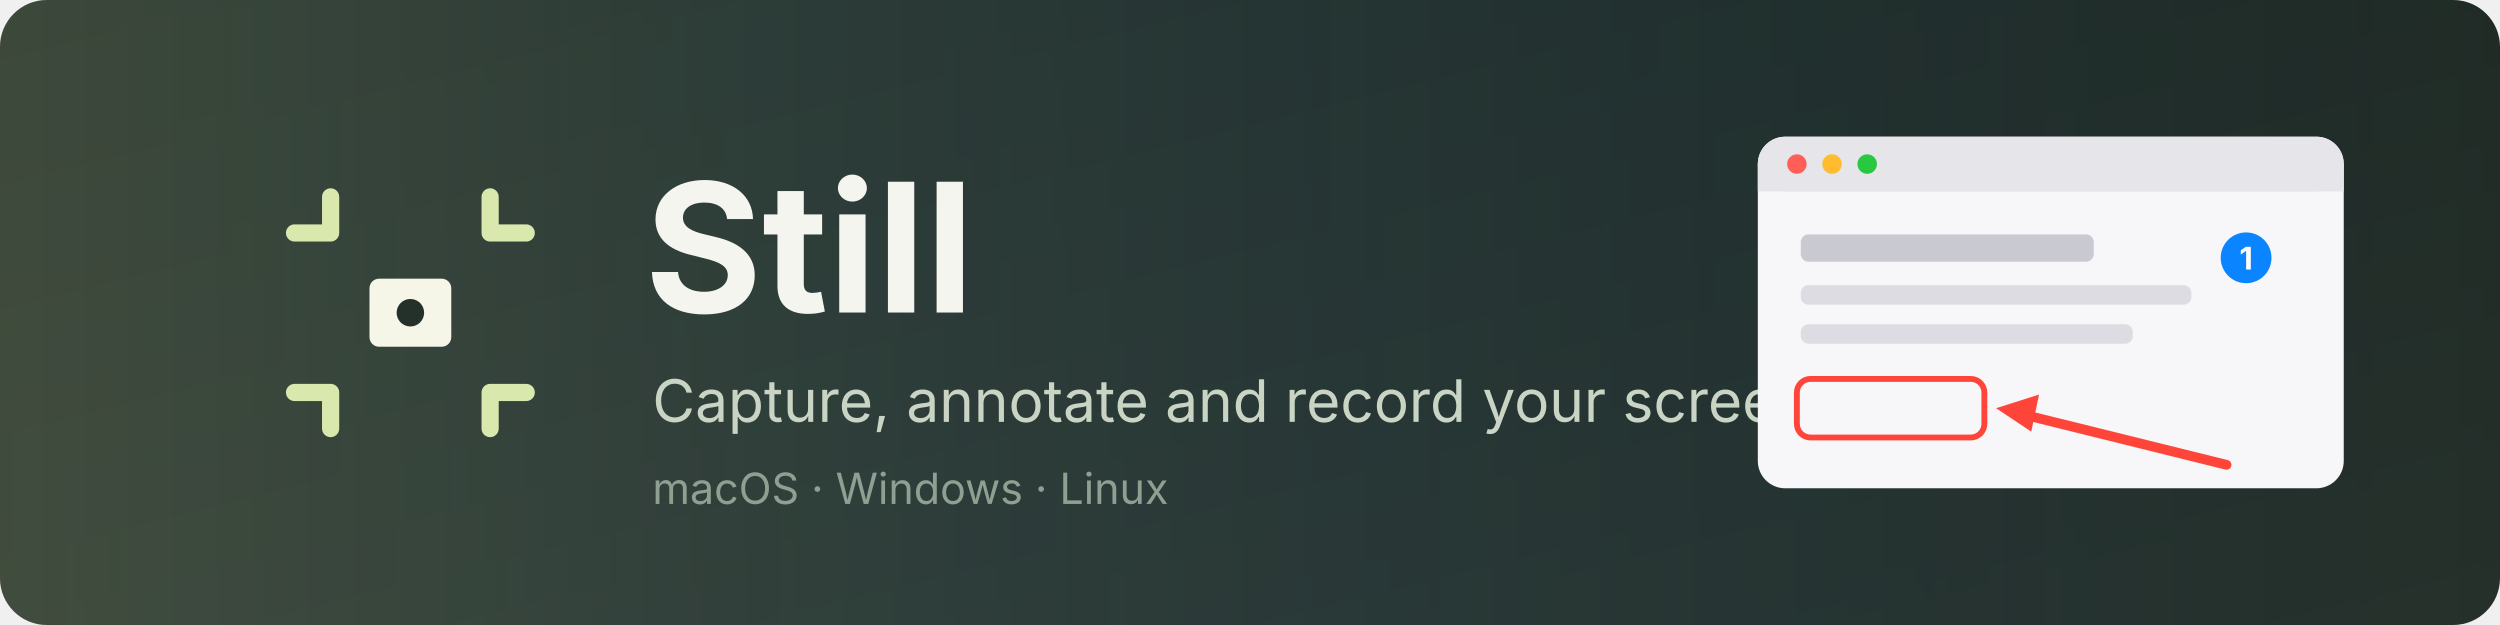
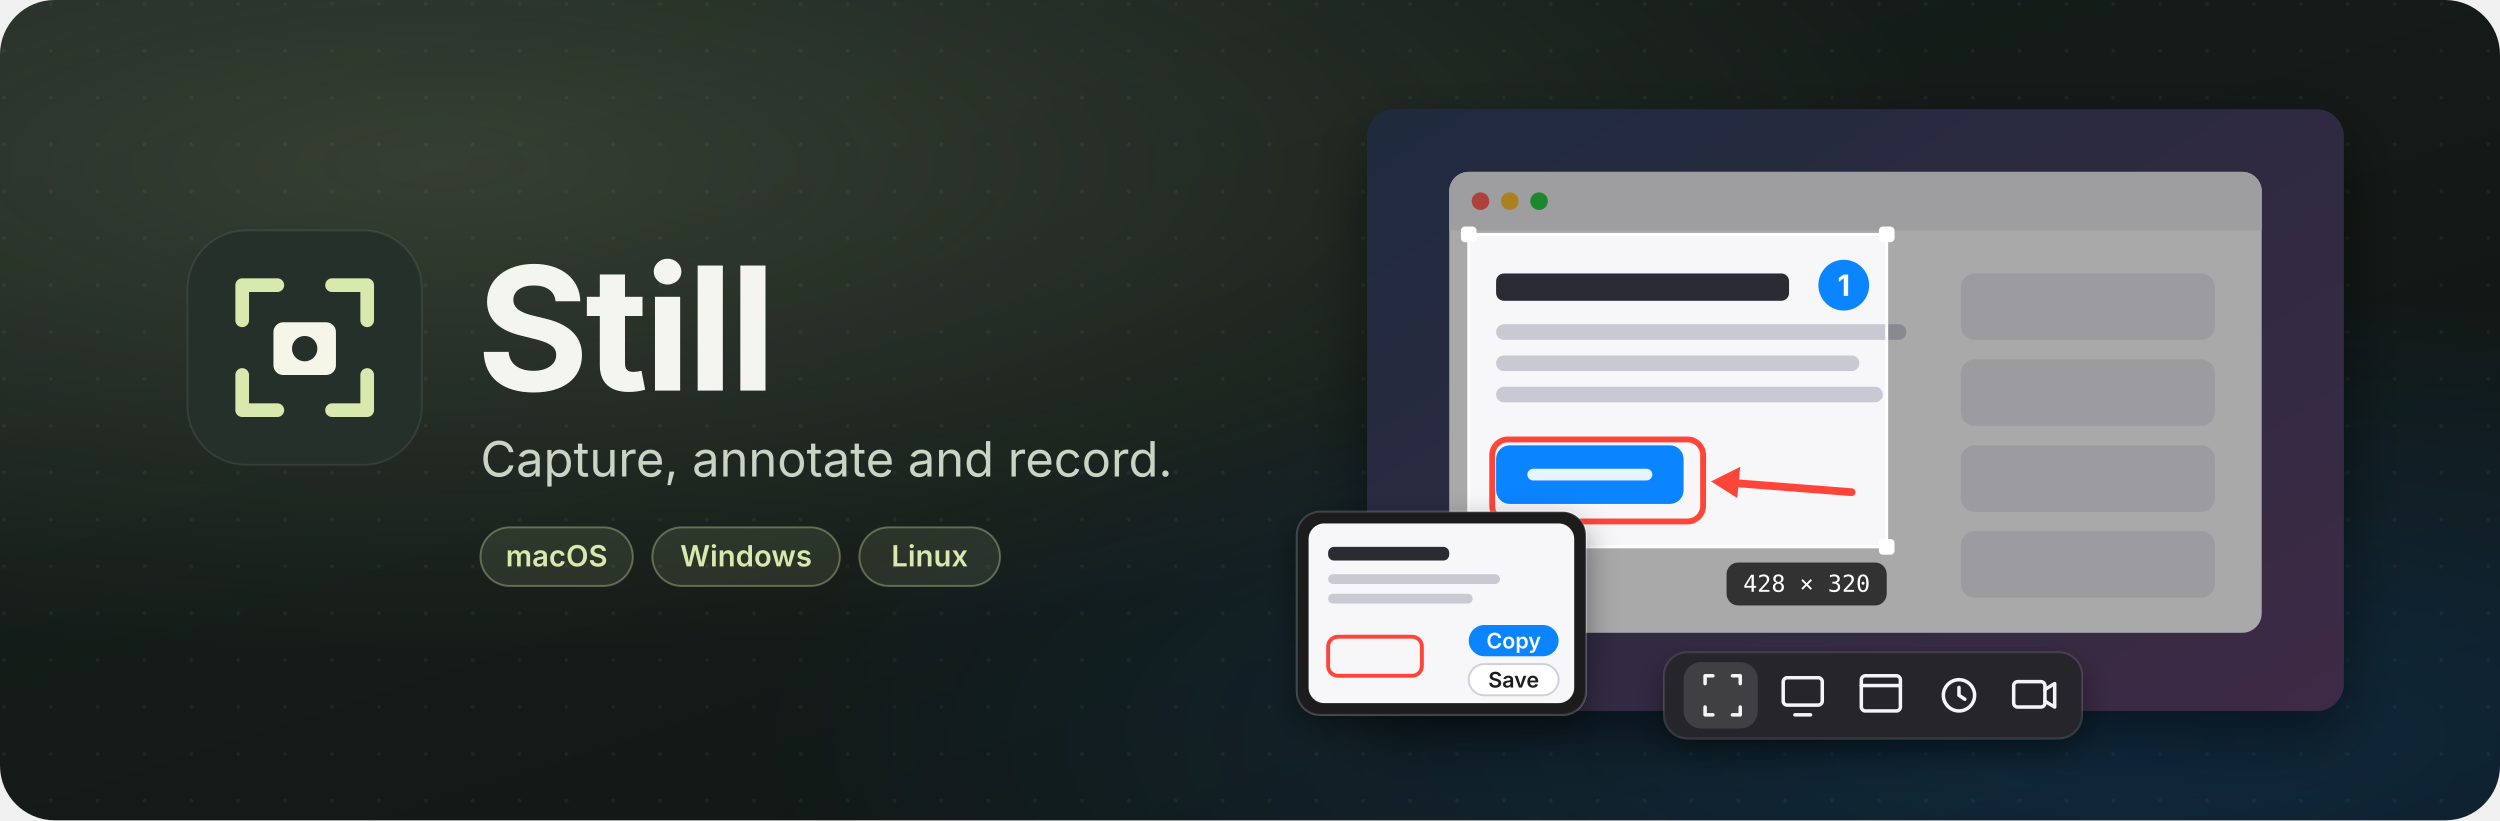
- <svg xmlns="http://www.w3.org/2000/svg" width="1280" height="320" viewBox="0 0 1280 320">
+ <svg xmlns="http://www.w3.org/2000/svg" width="1280" height="420" viewBox="0 0 1280 420">
  <defs>
    <linearGradient id="bg" x1="0" y1="0" x2="1" y2="1">
-       <stop offset="0" stop-color="#1b2621" />
-       <stop offset="1" stop-color="#26302a" />
+       <stop offset="0" stop-color="#18211d" />
+       <stop offset="1" stop-color="#0f1412" />
    </linearGradient>
-     <linearGradient id="glow" x1="0" y1="0" x2="1" y2="0">
-       <stop offset="0" stop-color="#d9e8ad" stop-opacity=".18" />
+     <radialGradient id="glow" cx="0.18" cy="0.2" r="0.6">
+       <stop offset="0" stop-color="#d9e8ad" stop-opacity="0.16" />
+       <stop offset="1" stop-color="#d9e8ad" stop-opacity="0" />
+     </radialGradient>
+     <radialGradient id="glow2" cx="0.85" cy="0.9" r="0.55">
+       <stop offset="0" stop-color="#0a84ff" stop-opacity="0.18" />
      <stop offset="1" stop-color="#0a84ff" stop-opacity="0" />
+     </radialGradient>
+     <pattern id="dots" width="24" height="24" patternUnits="userSpaceOnUse">
+       <circle cx="2" cy="2" r="1" fill="#ffffff" fill-opacity="0.05" />
+     </pattern>
+     <linearGradient id="wall" x1="0" y1="0" x2="1" y2="1">
+       <stop offset="0" stop-color="#2d3c5a" />
+       <stop offset="1" stop-color="#5b3c66" />
    </linearGradient>
+     <filter id="shadow" x="-20%" y="-20%" width="140%" height="150%">
+       <feDropShadow dx="0" dy="14" stdDeviation="16" flood-color="#000" flood-opacity="0.45" />
+     </filter>
+     <filter id="soft" x="-20%" y="-20%" width="140%" height="160%">
+       <feDropShadow dx="0" dy="6" stdDeviation="8" flood-color="#000" flood-opacity="0.4" />
+     </filter>
+     <clipPath id="screen">
+       <rect x="700" y="56" width="500" height="308" rx="14" />
+     </clipPath>
  </defs>
-   <rect width="1280" height="320" rx="24" fill="url(#bg)" />
-   <rect width="1280" height="320" rx="24" fill="url(#glow)" />
-   <g transform="translate(120 70) scale(0.176)" fill="none" stroke="#d9e8ad" stroke-width="50" stroke-linecap="round" stroke-linejoin="round">
-     <path d="M280 175 V280 H175" />
-     <path d="M744 175 V280 H849" transform="translate(0 0)" />
-     <path d="M175 744 H280 V849" />
-     <path d="M849 744 H744 V849" />
+   <rect width="1280" height="420" rx="28" fill="url(#bg)" />
+   <rect width="1280" height="420" rx="28" fill="url(#dots)" />
+   <rect width="1280" height="420" rx="28" fill="url(#glow)" />
+   <rect width="1280" height="420" rx="28" fill="url(#glow2)" />
+   <g transform="translate(96 118)">
+     <rect width="120" height="120" rx="30" fill="#243029" stroke="#ffffff" stroke-opacity="0.08" />
+     <g fill="none" stroke="#d9e8ad" stroke-width="7" stroke-linecap="round" stroke-linejoin="round">
+       <path d="M28 46 V28 H46" />
+       <path d="M74 28 H92 V46" />
+       <path d="M92 74 V92 H74" />
+       <path d="M46 92 H28 V74" />
+     </g>
+     <rect x="44" y="47" width="32" height="27" rx="5" fill="#f5f5e8" />
+     <circle cx="60" cy="60.5" r="6.5" fill="#243029" />
  </g>
-   <g transform="translate(120 70) scale(0.176)">
-     <rect x="393" y="413" width="238" height="198" rx="28" fill="#f5f5e8" />
-     <circle cx="512" cy="512" r="40" fill="#24302a" />
+   <g font-family="'Segoe UI', 'Inter', 'Helvetica Neue', Arial, sans-serif">
+     <text x="244" y="200" font-size="88" font-weight="700" fill="#f5f5f0" letter-spacing="-2">Still</text>
+     <text x="246" y="244" font-size="25" fill="#c9d4c4">Capture, annotate and record.</text>
+     <g font-size="15" font-weight="600" fill="#d9e8ad">
+       <rect x="246" y="270" width="78" height="30" rx="15" fill="#d9e8ad" fill-opacity="0.1" stroke="#d9e8ad" stroke-opacity="0.35" />
+       <text x="285" y="290" text-anchor="middle">macOS</text>
+       <rect x="334" y="270" width="96" height="30" rx="15" fill="#d9e8ad" fill-opacity="0.1" stroke="#d9e8ad" stroke-opacity="0.35" />
+       <text x="382" y="290" text-anchor="middle">Windows</text>
+       <rect x="440" y="270" width="72" height="30" rx="15" fill="#d9e8ad" fill-opacity="0.1" stroke="#d9e8ad" stroke-opacity="0.35" />
+       <text x="476" y="290" text-anchor="middle">Linux</text>
+     </g>
  </g>
-   <text x="330" y="160" font-family="Segoe UI, Inter, Helvetica, Arial, sans-serif" font-size="92" font-weight="700" fill="#f5f5f0">Still</text>
-   <text x="334" y="216" font-family="Segoe UI, Inter, Helvetica, Arial, sans-serif" font-size="30" fill="#c9d4c4">Capture, annotate and record your screen.</text>
-   <text x="334" y="258" font-family="Segoe UI, Inter, Helvetica, Arial, sans-serif" font-size="22" fill="#8fa093">macOS · Windows · Linux</text>
-   <g transform="translate(900 70)" font-family="Segoe UI, Inter, Helvetica, Arial, sans-serif">
-     <rect width="300" height="180" rx="14" fill="#f7f7f9" />
-     <rect width="300" height="28" rx="14" fill="#e6e6ea" />
-     <rect y="14" width="300" height="14" fill="#e6e6ea" />
-     <circle cx="20" cy="14" r="5" fill="#ff5f57" />
-     <circle cx="38" cy="14" r="5" fill="#febc2e" />
-     <circle cx="56" cy="14" r="5" fill="#28c840" />
-     <rect x="22" y="50" width="150" height="14" rx="4" fill="#c9c9d1" />
-     <rect x="22" y="76" width="200" height="10" rx="4" fill="#dcdce2" />
-     <rect x="22" y="96" width="170" height="10" rx="4" fill="#dcdce2" />
-     <rect x="20" y="124" width="96" height="30" rx="7" fill="none" stroke="#ff453a" stroke-width="3" />
-     <path d="M240 168 L135 142" stroke="#ff453a" stroke-width="5" stroke-linecap="round" />
-     <path d="M122 139 L144 132 L140 151 Z" fill="#ff453a" />
-     <circle cx="250" cy="62" r="13" fill="#0a84ff" />
-     <text x="250" y="68" text-anchor="middle" font-size="16" font-weight="700" fill="#fff">1</text>
+   <g filter="url(#shadow)">
+     <rect x="700" y="56" width="500" height="308" rx="14" fill="url(#wall)" />
+   </g>
+   <g clip-path="url(#screen)">
+     <g transform="translate(742 88)">
+       <rect width="416" height="236" rx="10" fill="#f7f7f9" />
+       <path d="M0 10 a10 10 0 0 1 10 -10 h396 a10 10 0 0 1 10 10 v20 h-416 z" fill="#e7e7ec" />
+       <circle cx="16" cy="15" r="4.5" fill="#ff5f57" />
+       <circle cx="31" cy="15" r="4.5" fill="#febc2e" />
+       <circle cx="46" cy="15" r="4.5" fill="#28c840" />
+       <rect x="24" y="52" width="150" height="14" rx="4" fill="#2b2b33" />
+       <rect x="24" y="78" width="210" height="8" rx="4" fill="#c9c9d3" />
+       <rect x="24" y="94" width="186" height="8" rx="4" fill="#c9c9d3" />
+       <rect x="24" y="110" width="198" height="8" rx="4" fill="#c9c9d3" />
+       <rect x="24" y="140" width="96" height="30" rx="7" fill="#0a84ff" />
+       <rect x="40" y="152" width="64" height="6" rx="3" fill="#ffffff" fill-opacity="0.9" />
+       <rect x="262" y="52" width="130" height="34" rx="7" fill="#e3e3ea" />
+       <rect x="262" y="96" width="130" height="34" rx="7" fill="#e3e3ea" />
+       <rect x="262" y="140" width="130" height="34" rx="7" fill="#e3e3ea" />
+       <rect x="262" y="184" width="130" height="34" rx="7" fill="#e3e3ea" />
+     </g>
+     <path fill="#000000" fill-opacity="0.32" fill-rule="evenodd" d="M700 56 h500 v308 h-500 z M752 120 h214 v160 h-214 z" />
+     <rect x="752" y="120" width="214" height="160" fill="none" stroke="#ffffff" stroke-width="1.5" />
+     <g fill="#ffffff">
+       <rect x="748" y="116" width="8" height="8" rx="2" />
+       <rect x="962" y="116" width="8" height="8" rx="2" />
+       <rect x="748" y="276" width="8" height="8" rx="2" />
+       <rect x="962" y="276" width="8" height="8" rx="2" />
+     </g>
+     <rect x="884" y="288" width="82" height="22" rx="6" fill="#000000" fill-opacity="0.7" />
+     <text x="925" y="303" text-anchor="middle" font-family="'Cascadia Mono', 'SF Mono', Menlo, monospace" font-size="12" fill="#ffffff">428 × 320</text>
+     <rect x="764" y="225" width="108" height="42" rx="8" fill="none" stroke="#ff453a" stroke-width="3" />
+     <path d="M948 252 L884 247" stroke="#ff453a" stroke-width="4" stroke-linecap="round" />
+     <path d="M876 246.5 L891 239 L889.5 255 Z" fill="#ff453a" />
+     <circle cx="944" cy="146" r="13" fill="#0a84ff" />
+     <text x="944" y="151.5" text-anchor="middle" font-family="'Segoe UI', 'Inter', Arial, sans-serif" font-size="15" font-weight="700" fill="#ffffff">1</text>
+   </g>
+   <g filter="url(#soft)">
+     <rect x="852" y="334" width="214" height="44" rx="12" fill="#26262a" stroke="#ffffff" stroke-opacity="0.1" />
+   </g>
+   <g fill="none" stroke="#f5f5f7" stroke-width="1.8" stroke-linecap="round" stroke-linejoin="round">
+     <rect x="862" y="339" width="38" height="34" rx="9" fill="#ffffff" fill-opacity="0.12" stroke="none" />
+     <path d="M873 350 v-4 h4 M887 346 h4 v4 M891 362 v4 h-4 M877 366 h-4 v-4" />
+     <rect x="913" y="347" width="20" height="14" rx="2" />
+     <path d="M919 366 h8" />
+     <rect x="953" y="346" width="20" height="18" rx="2" />
+     <path d="M953 351 h20" />
+     <circle cx="1003" cy="356" r="8" />
+     <path d="M1003 352 v4 l3 2" />
+     <rect x="1031" y="349" width="16" height="13" rx="2" />
+     <path d="M1047 353 l5 -3 v12 l-5 -3" />
+   </g>
+   <g filter="url(#soft)">
+     <rect x="664" y="262" width="148" height="104" rx="12" fill="#1c1c1f" stroke="#ffffff" stroke-opacity="0.16" />
+   </g>
+   <rect x="670" y="268" width="136" height="92" rx="8" fill="#f7f7f9" />
+   <rect x="680" y="280" width="62" height="7" rx="3" fill="#2b2b33" />
+   <rect x="680" y="294" width="88" height="5" rx="2.5" fill="#c9c9d3" />
+   <rect x="680" y="304" width="74" height="5" rx="2.5" fill="#c9c9d3" />
+   <rect x="680" y="326" width="48" height="20" rx="5" fill="none" stroke="#ff453a" stroke-width="2" />
+   <g font-family="'Segoe UI', 'Inter', Arial, sans-serif" font-size="11" font-weight="600" text-anchor="middle">
+     <rect x="752" y="320" width="46" height="16" rx="8" fill="#0a84ff" />
+     <text x="775" y="332" fill="#ffffff">Copy</text>
+     <rect x="752" y="340" width="46" height="16" rx="8" fill="#ffffff" stroke="#d0d0d8" />
+     <text x="775" y="352" fill="#1d1d1f">Save</text>
  </g>
</svg>
